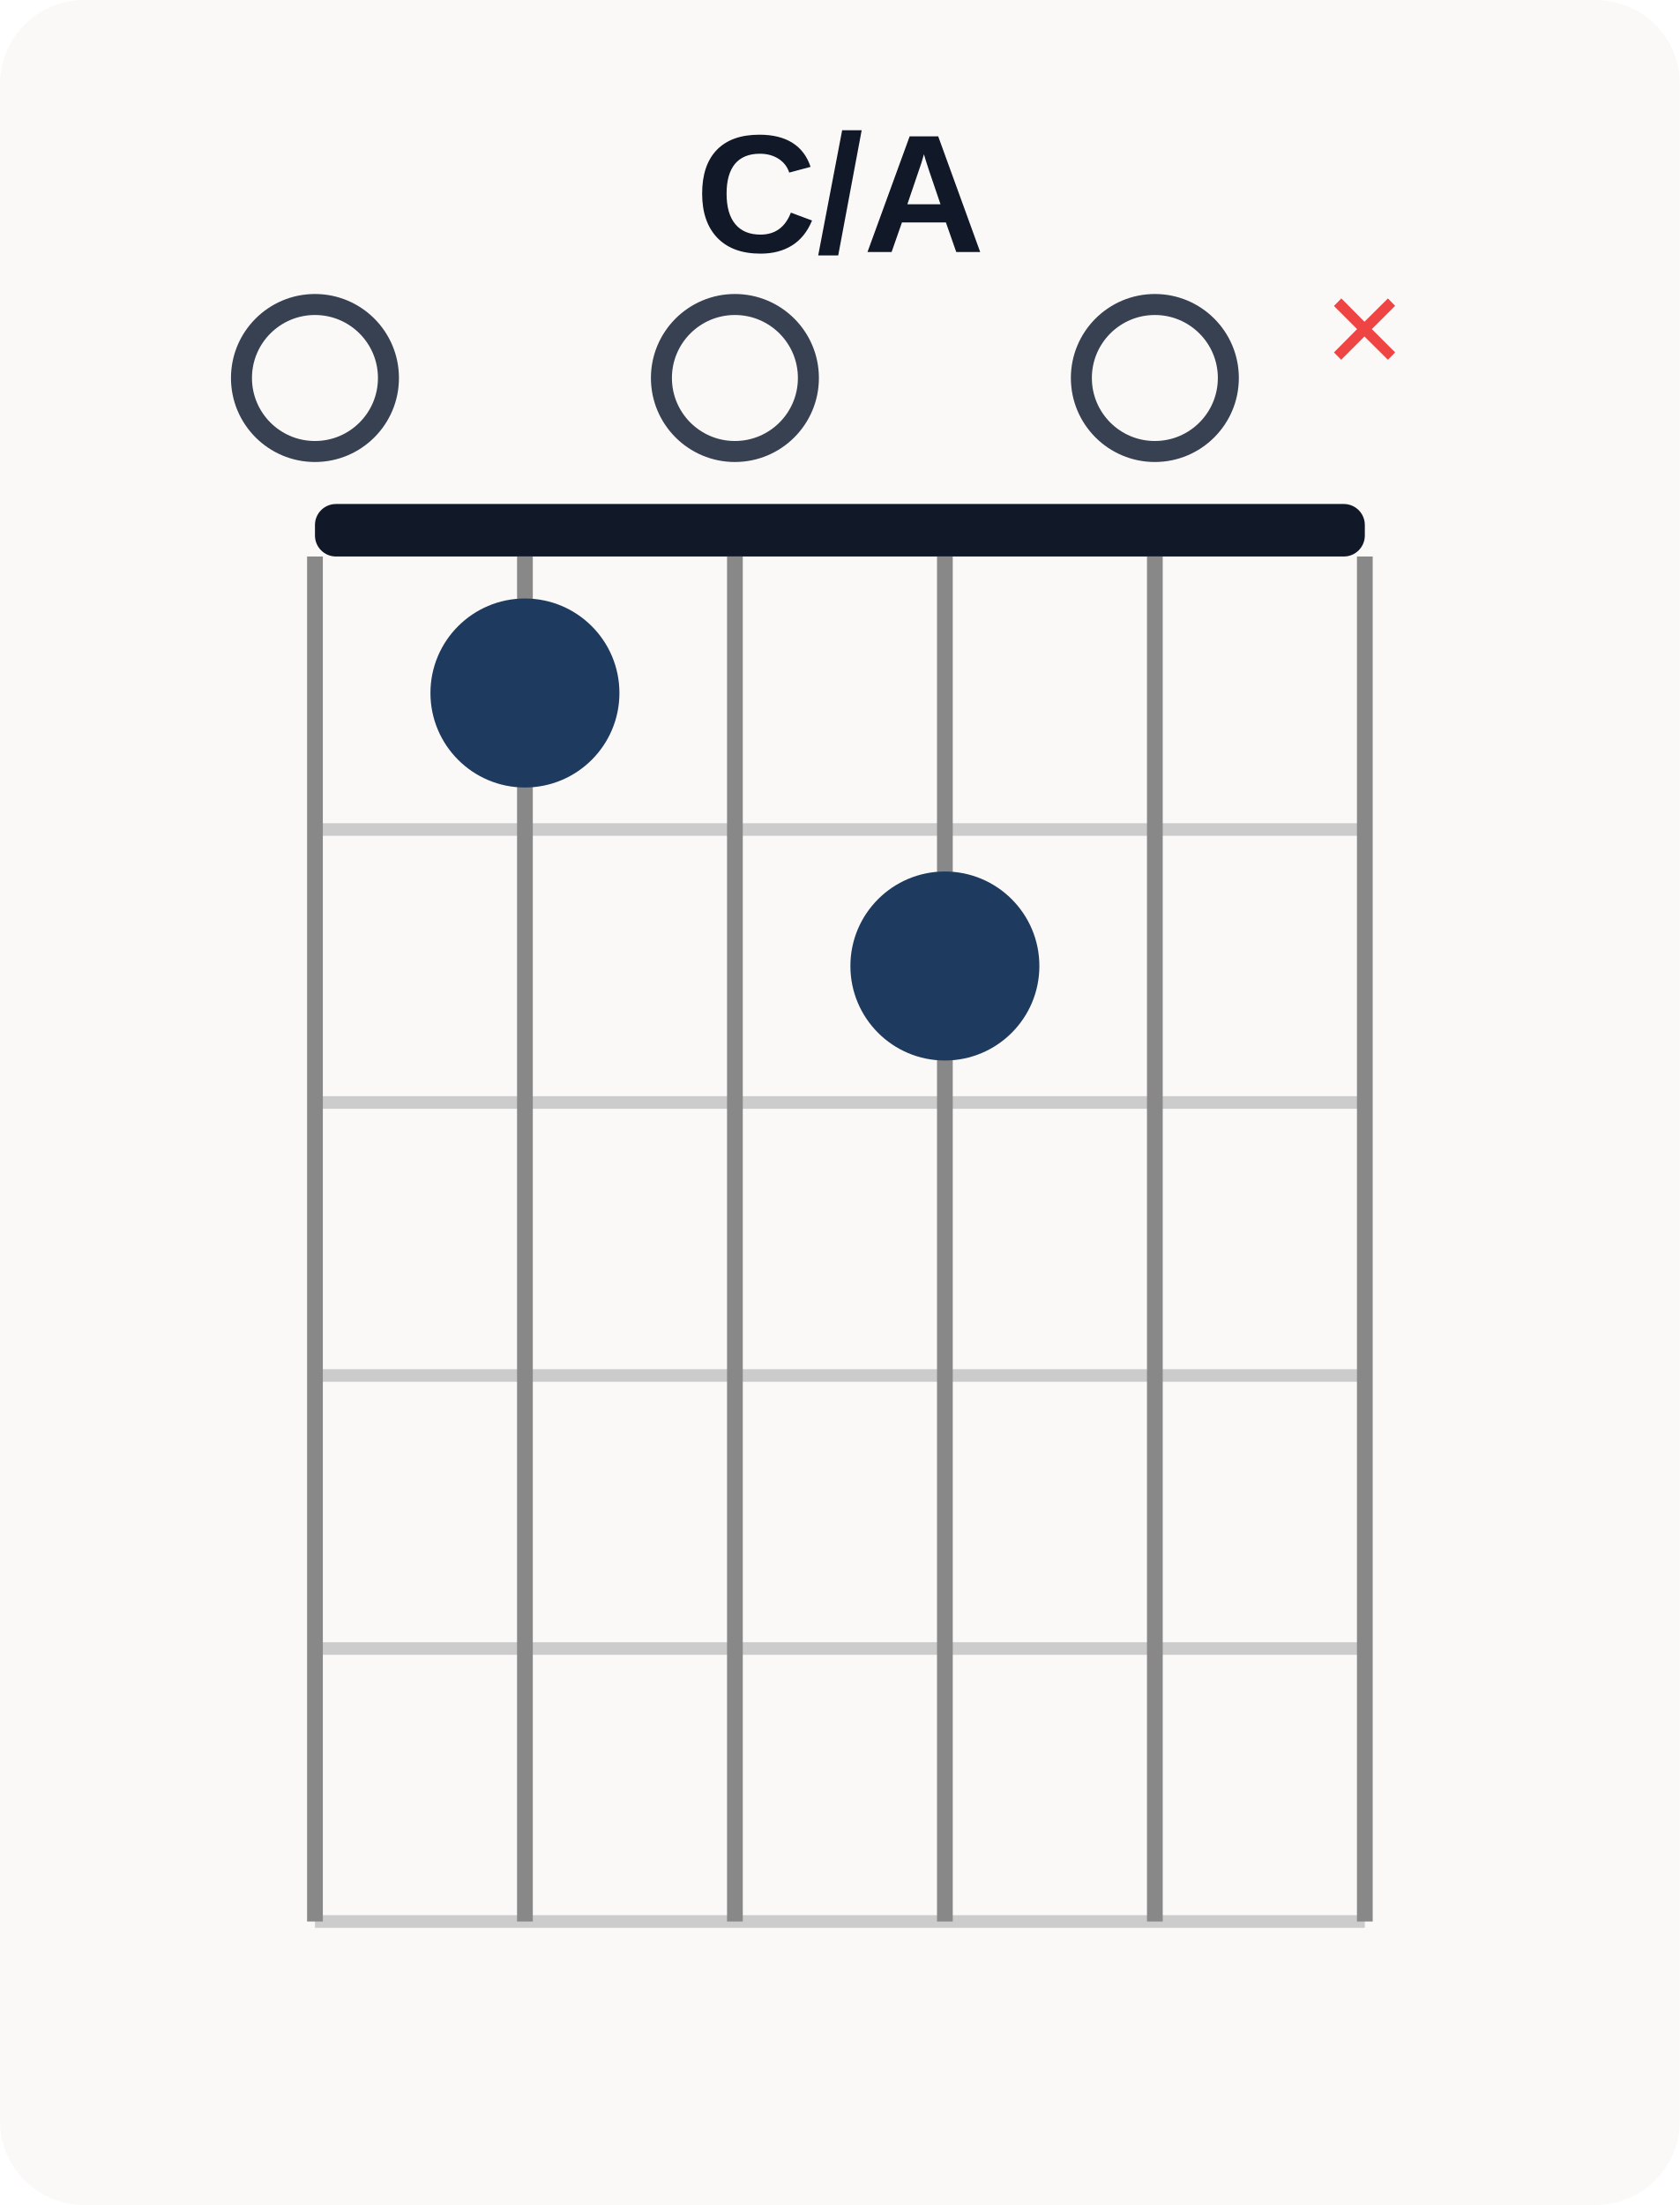
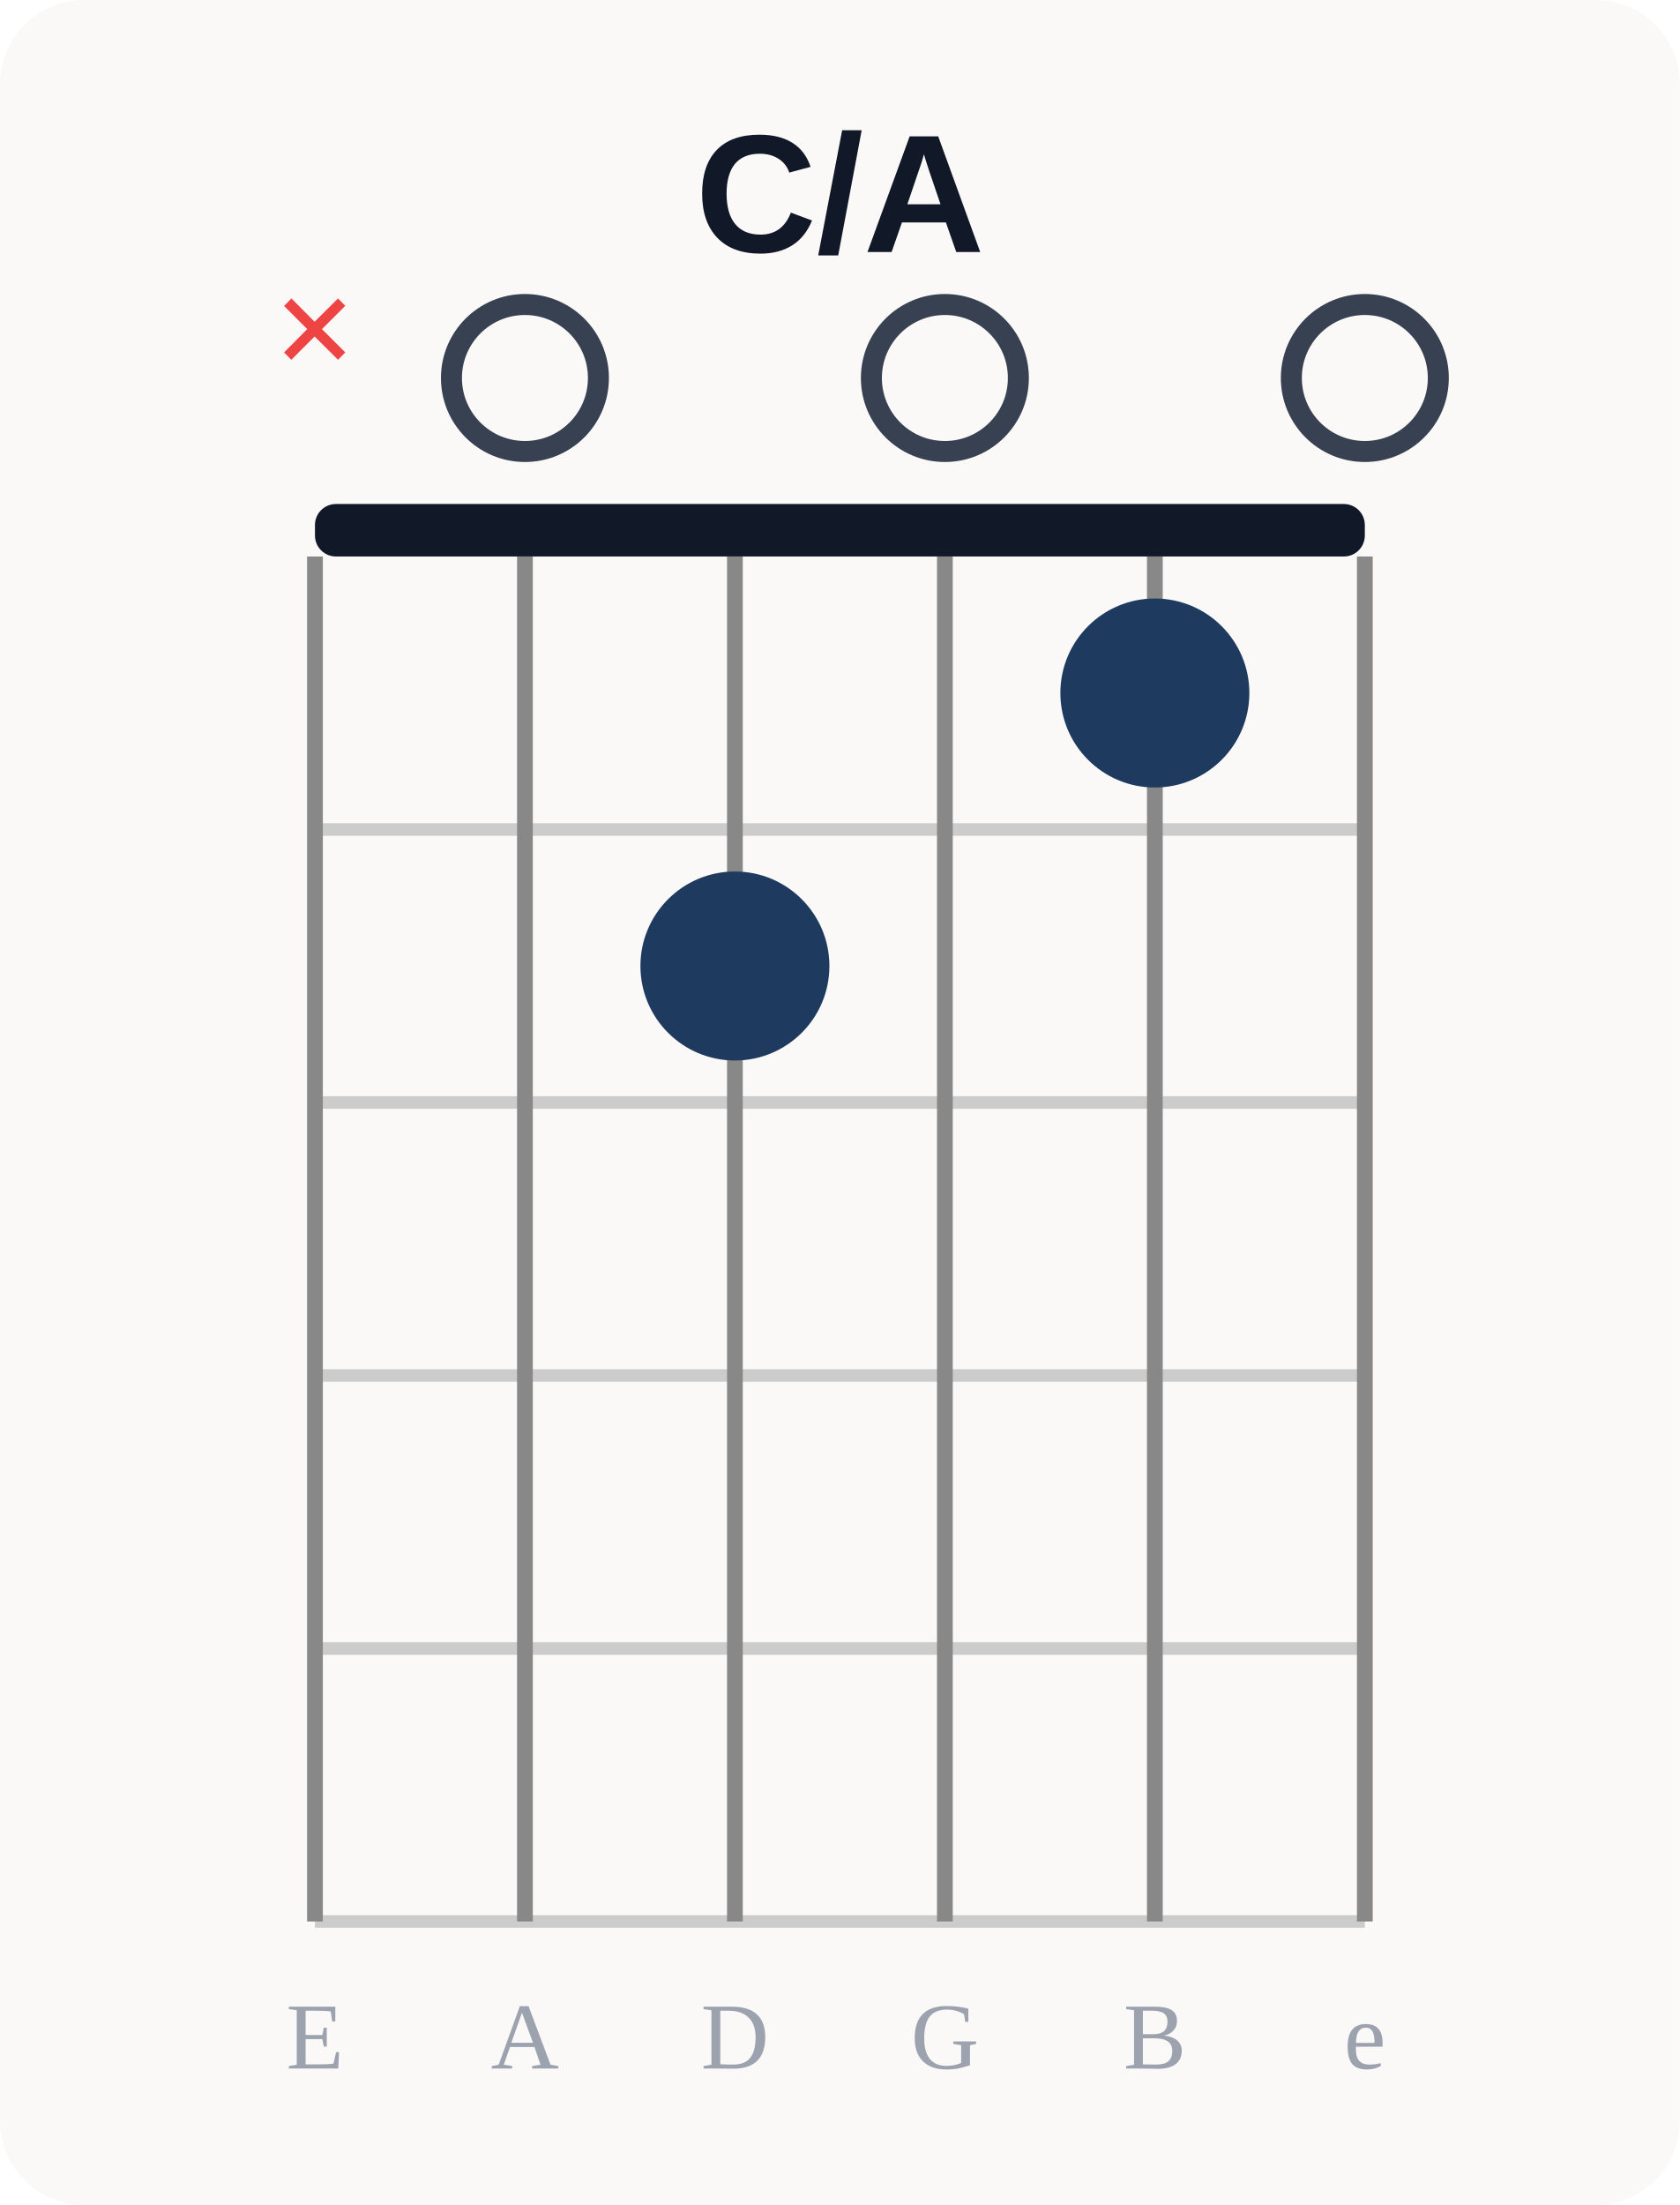
<svg xmlns="http://www.w3.org/2000/svg" width="160" height="210" viewBox="0 0 160 210">
  <rect width="160" height="210" fill="#faf9f7" rx="8" />
  <text x="80" y="24" text-anchor="middle" font-family="Arial,sans-serif" font-size="16" font-weight="700" fill="#111827">C/A</text>
  <rect x="30" y="48" width="100" height="5" fill="#111827" rx="2" />
  <line x1="30" y1="79" x2="130" y2="79" stroke="#ccc" stroke-width="1.2" />
  <line x1="30" y1="105" x2="130" y2="105" stroke="#ccc" stroke-width="1.2" />
  <line x1="30" y1="131" x2="130" y2="131" stroke="#ccc" stroke-width="1.2" />
  <line x1="30" y1="157" x2="130" y2="157" stroke="#ccc" stroke-width="1.2" />
  <line x1="30" y1="183" x2="130" y2="183" stroke="#ccc" stroke-width="1.2" />
  <line x1="30" y1="53" x2="30" y2="183" stroke="#888" stroke-width="1.5" />
  <line x1="50" y1="53" x2="50" y2="183" stroke="#888" stroke-width="1.5" />
  <line x1="70" y1="53" x2="70" y2="183" stroke="#888" stroke-width="1.5" />
  <line x1="90" y1="53" x2="90" y2="183" stroke="#888" stroke-width="1.5" />
  <line x1="110" y1="53" x2="110" y2="183" stroke="#888" stroke-width="1.5" />
  <line x1="130" y1="53" x2="130" y2="183" stroke="#888" stroke-width="1.5" />
-   <text x="130" y="36" text-anchor="middle" font-size="14" fill="#ef4444" font-weight="700">×</text>
-   <circle cx="110" cy="36" r="7" fill="none" stroke="#374151" stroke-width="2" />
-   <circle cx="90" cy="92" r="9" fill="#1e3a5f" />
-   <circle cx="70" cy="36" r="7" fill="none" stroke="#374151" stroke-width="2" />
-   <circle cx="50" cy="66" r="9" fill="#1e3a5f" />
-   <circle cx="30" cy="36" r="7" fill="none" stroke="#374151" stroke-width="2" />
+   <text x="30" y="197" text-anchor="middle" font-size="9" fill="#9ca3af">E</text>
+   <text x="50" y="197" text-anchor="middle" font-size="9" fill="#9ca3af">A</text>
+   <text x="70" y="197" text-anchor="middle" font-size="9" fill="#9ca3af">D</text>
+   <text x="90" y="197" text-anchor="middle" font-size="9" fill="#9ca3af">G</text>
+   <text x="110" y="197" text-anchor="middle" font-size="9" fill="#9ca3af">B</text>
+   <text x="130" y="197" text-anchor="middle" font-size="9" fill="#9ca3af">e</text>
+   <text x="30" y="36" text-anchor="middle" font-size="14" fill="#ef4444" font-weight="700">×</text>
+   <circle cx="50" cy="36" r="7" fill="none" stroke="#374151" stroke-width="2" />
+   <circle cx="70" cy="92" r="9" fill="#1e3a5f" />
+   <circle cx="90" cy="36" r="7" fill="none" stroke="#374151" stroke-width="2" />
+   <circle cx="110" cy="66" r="9" fill="#1e3a5f" />
+   <circle cx="130" cy="36" r="7" fill="none" stroke="#374151" stroke-width="2" />
</svg>
